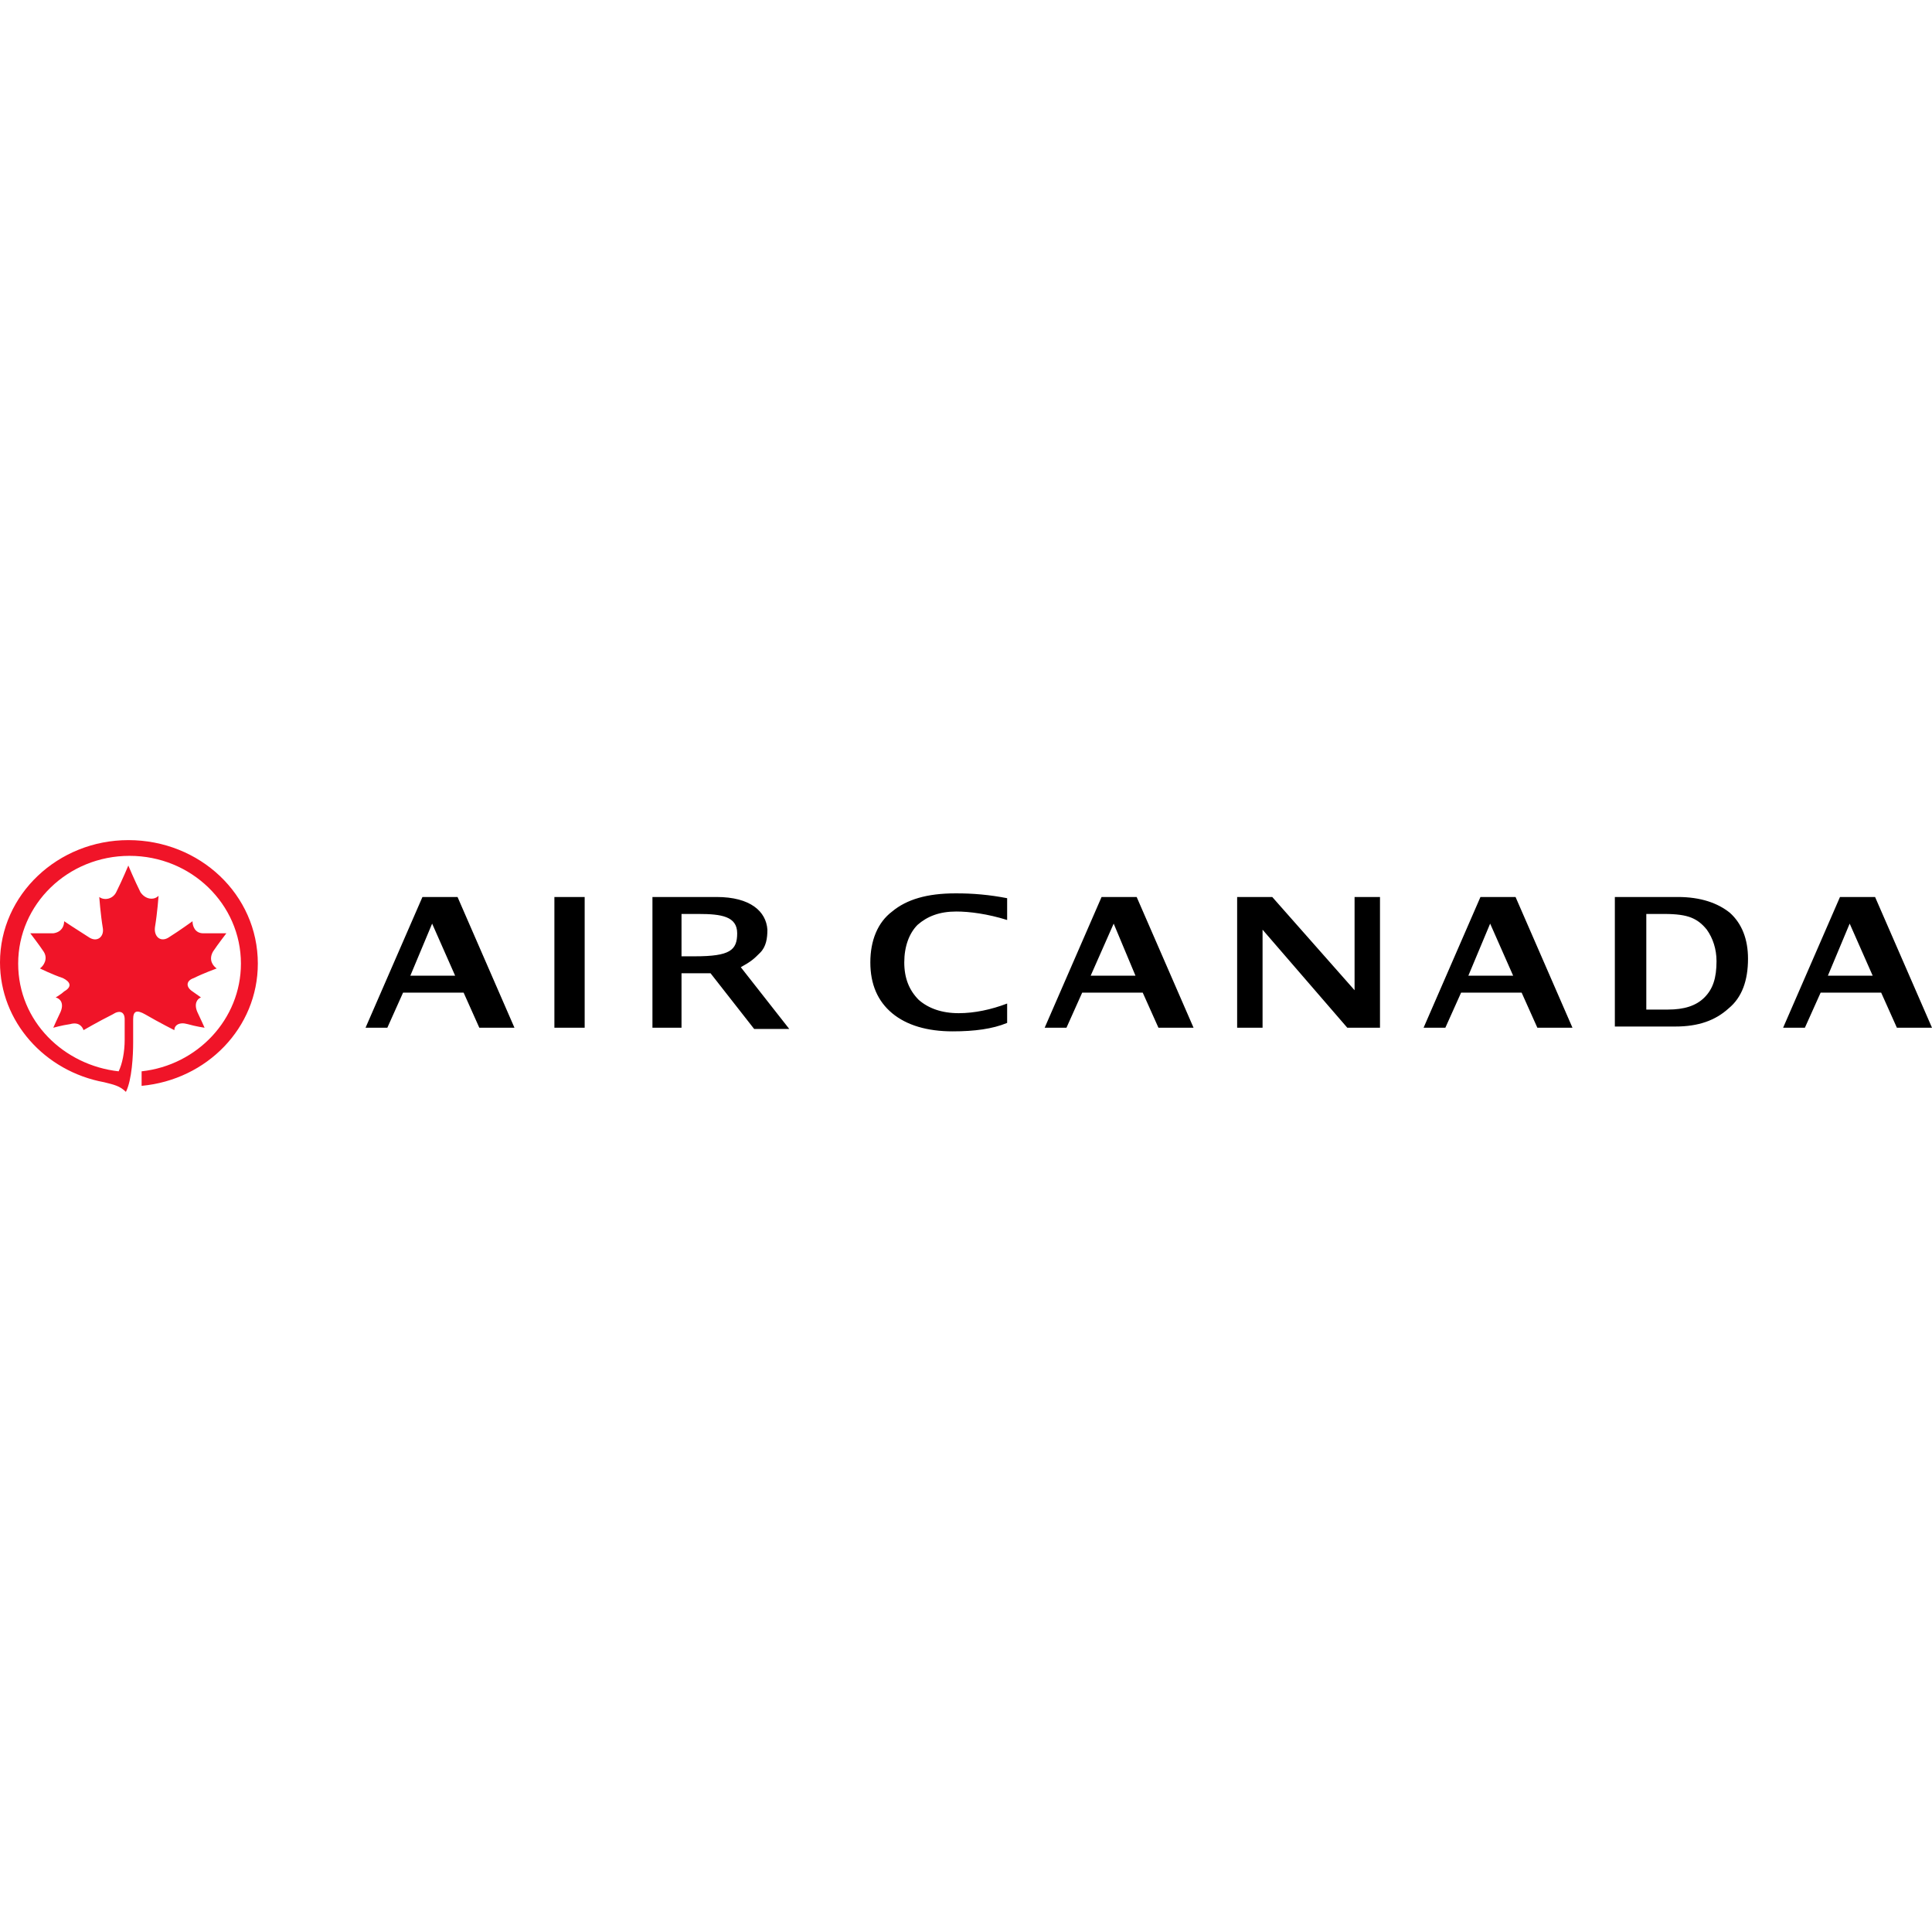
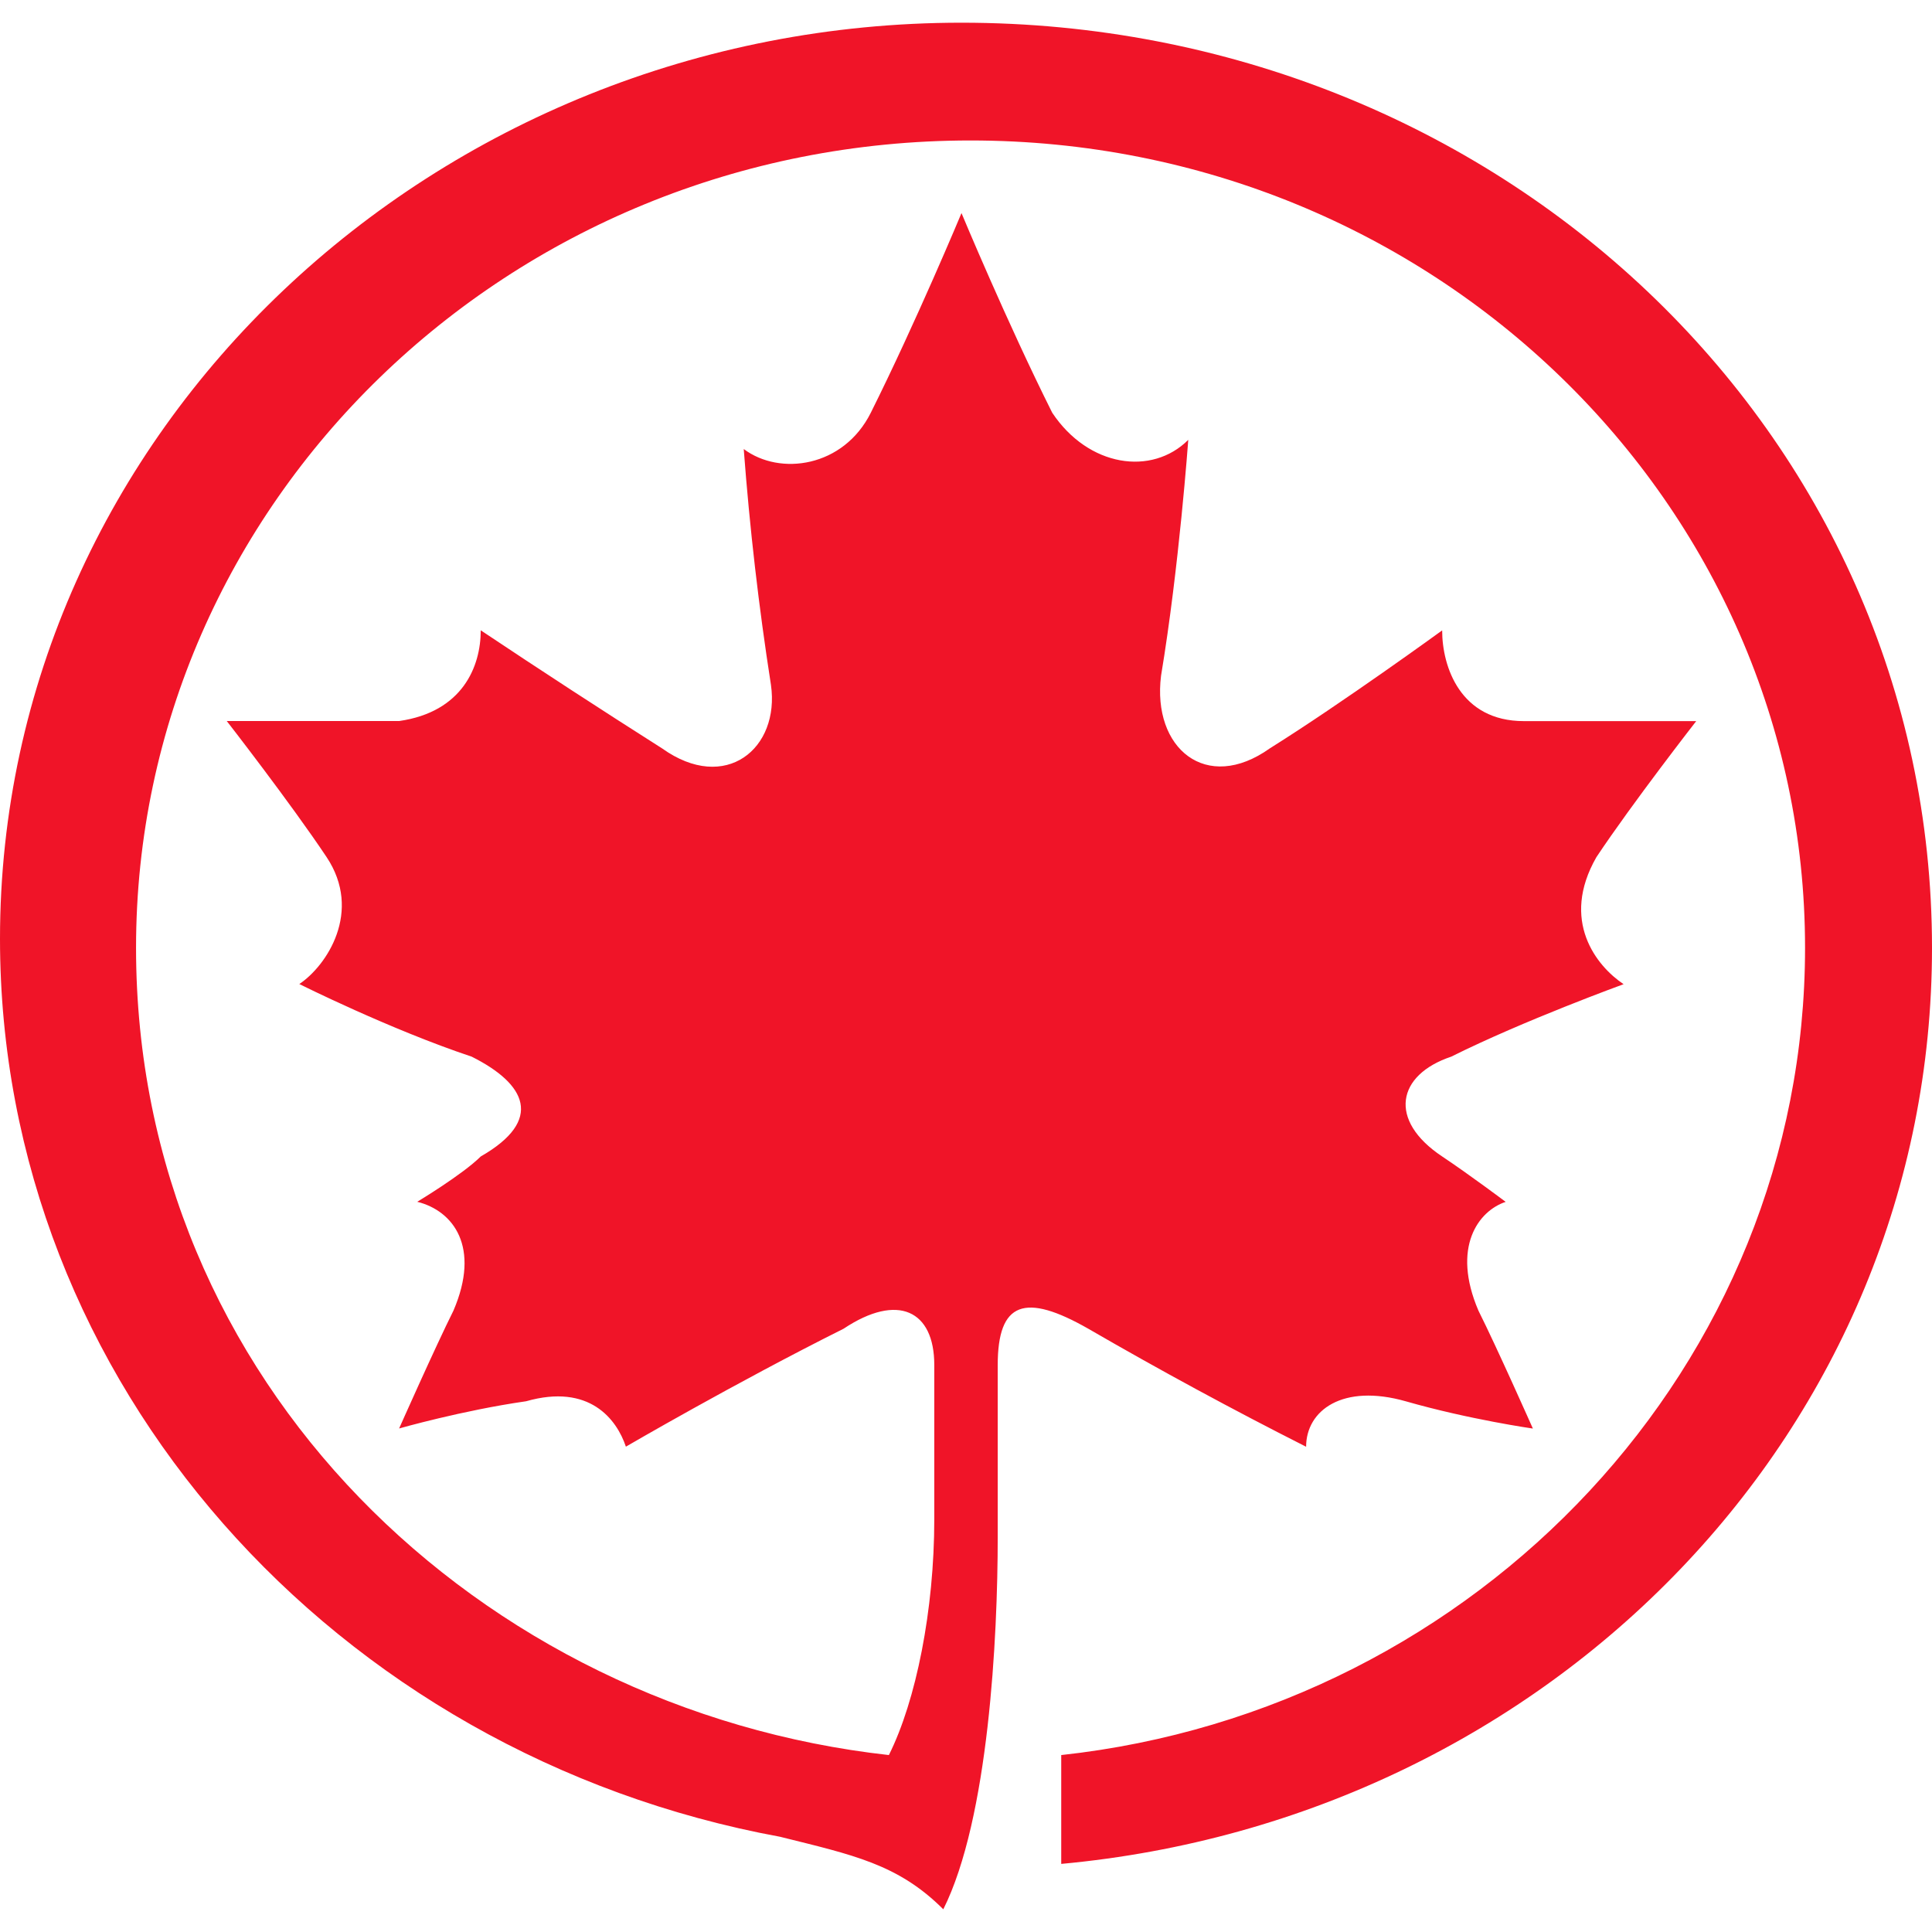
- <svg xmlns="http://www.w3.org/2000/svg" role="img" viewBox="0 0 64 64">
-   <path fill="#f01428" d="M4.411 33.764c0-.28.12-.32.401-.16.481.28.963.521.963.521 0-.16.16-.28.44-.2.281.08.562.12.562.12s-.16-.36-.24-.521c-.12-.28 0-.441.12-.481 0 0-.16-.12-.28-.2-.242-.161-.201-.362.04-.442.32-.16.761-.32.761-.32-.12-.081-.28-.282-.12-.562.16-.24.44-.602.44-.602h-.761c-.28 0-.36-.24-.36-.4 0 0-.442.32-.763.52-.28.201-.521 0-.481-.32.08-.481.12-1.043.12-1.043-.16.16-.44.12-.601-.12-.2-.401-.401-.882-.401-.882s-.2.48-.401.882c-.12.24-.401.28-.562.16 0 0 .04.562.12 1.043.04.28-.2.481-.48.28-.321-.2-.803-.52-.803-.52 0 .16-.08.36-.36.4h-.762s.28.361.44.602c.161.24 0 .481-.12.561 0 0 .401.2.762.321.24.12.321.28.04.441-.08.08-.28.2-.28.2.16.04.28.201.16.482-.08.16-.24.521-.24.521s.28-.08.56-.12c.282-.08.402.08.442.2 0 0 .481-.28.962-.521.241-.16.401-.08.401.16v.682c0 .401-.08.802-.2 1.043-1.805-.2-3.328-1.644-3.328-3.57 0-1.964 1.644-3.568 3.689-3.568s3.69 1.604 3.69 3.569c0 1.844-1.445 3.368-3.29 3.569v.481c2.166-.2 3.85-1.925 3.85-4.05 0-2.286-1.924-4.09-4.29-4.09C1.925 27.83 0 29.633 0 31.88c0 1.965 1.484 3.609 3.449 3.97.32.08.521.12.722.32.2-.4.24-1.203.24-1.644z" />
-   <path fill="#000000" d="M31.639 29.594c-.923 0-1.605.2-2.086.601-.48.361-.722.963-.722 1.685 0 .722.241 1.283.722 1.684.481.4 1.163.601 2.005.601.722 0 1.324-.08 1.805-.28v-.642c-.521.2-1.083.32-1.604.32-.562 0-1.003-.16-1.324-.44-.32-.321-.48-.722-.48-1.243 0-.522.16-.963.44-1.243.321-.281.722-.442 1.284-.442.44 0 1.042.08 1.684.281v-.722a8.63 8.63 0 0 0-1.724-.16Zm-17.645.12-1.885 4.331h.722l.521-1.163h2.006l.52 1.163h1.164l-1.885-4.33zm4.371 0v4.331h1.003v-4.33zm3.248 0v4.331h.963v-1.804h.962l1.444 1.844h1.163L24.54 32.04c.36-.2.44-.28.641-.481.2-.2.24-.481.24-.762-.04-.602-.56-1.083-1.683-1.083zm14.878 0-1.885 4.331h.722l.521-1.163h2.005l.521 1.163h1.163l-1.884-4.33zm4.491 0v4.331h.842v-3.248l2.807 3.248h1.083v-4.33h-.842v3.087l-2.727-3.088zm8.06 0-1.884 4.331h.721l.522-1.163h2.005l.521 1.163h1.163l-1.885-4.33zm4.452 0v4.291h2.005c.762 0 1.323-.2 1.764-.601.441-.361.642-.923.642-1.645 0-.641-.2-1.163-.602-1.523-.4-.321-.962-.522-1.724-.522zm7.458 0-1.884 4.331h.721l.522-1.163h2.005l.521 1.163H64l-1.885-4.33zm-38.376.562h.561c.762 0 1.283.08 1.283.641 0 .562-.24.762-1.403.762h-.441zm31.96 0h.602c.4 0 .681.04.882.12.2.08.36.2.521.401.2.28.321.642.321 1.043 0 .561-.12.922-.401 1.203-.28.28-.682.4-1.203.4h-.722zm-40.221.32.762 1.725h-1.484Zm22.577 0 .722 1.725H36.13zm12.471 0 .762 1.725h-1.484zm11.91 0 .762 1.725h-1.484z" />
+ <svg xmlns="http://www.w3.org/2000/svg" role="img" viewBox="0 0 24 24" fill="#f01428">
+   <path d="M12.394 16.958c0-.789.338-.902 1.127-.451a54.391 54.391 0 0 0 2.704 1.465c0-.45.451-.789 1.24-.564.789.226 1.577.338 1.577.338s-.45-1.014-.676-1.464c-.338-.789 0-1.24.338-1.352 0 0-.45-.338-.789-.564-.676-.45-.563-1.014.113-1.24.902-.45 2.141-.9 2.141-.9-.338-.226-.789-.79-.338-1.578.45-.676 1.24-1.69 1.24-1.69H18.93c-.79 0-1.015-.676-1.015-1.127 0 0-1.239.901-2.14 1.465-.79.563-1.465 0-1.352-.902.225-1.352.338-2.93.338-2.93-.451.451-1.24.339-1.69-.337-.564-1.127-1.127-2.48-1.127-2.48S11.38 4 10.817 5.128c-.338.676-1.127.788-1.578.45a37 37 0 0 0 .338 2.93c.113.789-.563 1.352-1.352.789A116.239 116.239 0 0 1 5.972 7.83c0 .45-.226 1.014-1.014 1.127H2.817s.789 1.014 1.24 1.69c.45.676 0 1.352-.339 1.577 0 0 1.127.564 2.141.902.676.338.902.788.113 1.24-.226.225-.789.563-.789.563.45.112.789.563.45 1.352-.225.45-.675 1.464-.675 1.464s.788-.225 1.577-.338c.789-.225 1.127.226 1.24.564 0 0 1.352-.789 2.704-1.465.676-.45 1.127-.225 1.127.45v1.916c0 1.127-.226 2.254-.564 2.93-5.07-.564-9.352-4.62-9.352-10.028 0-5.521 4.62-10.029 10.366-10.029 5.747 0 10.367 4.508 10.367 10.029 0 5.183-4.057 9.464-9.24 10.028v1.352C19.268 22.592 24 17.746 24 11.775 24 5.352 18.592.282 11.944.282 5.408.282 0 5.352 0 11.662c0 5.521 4.169 10.14 9.69 11.155.902.225 1.465.338 2.028.901.564-1.126.676-3.38.676-4.62z" />
</svg>
